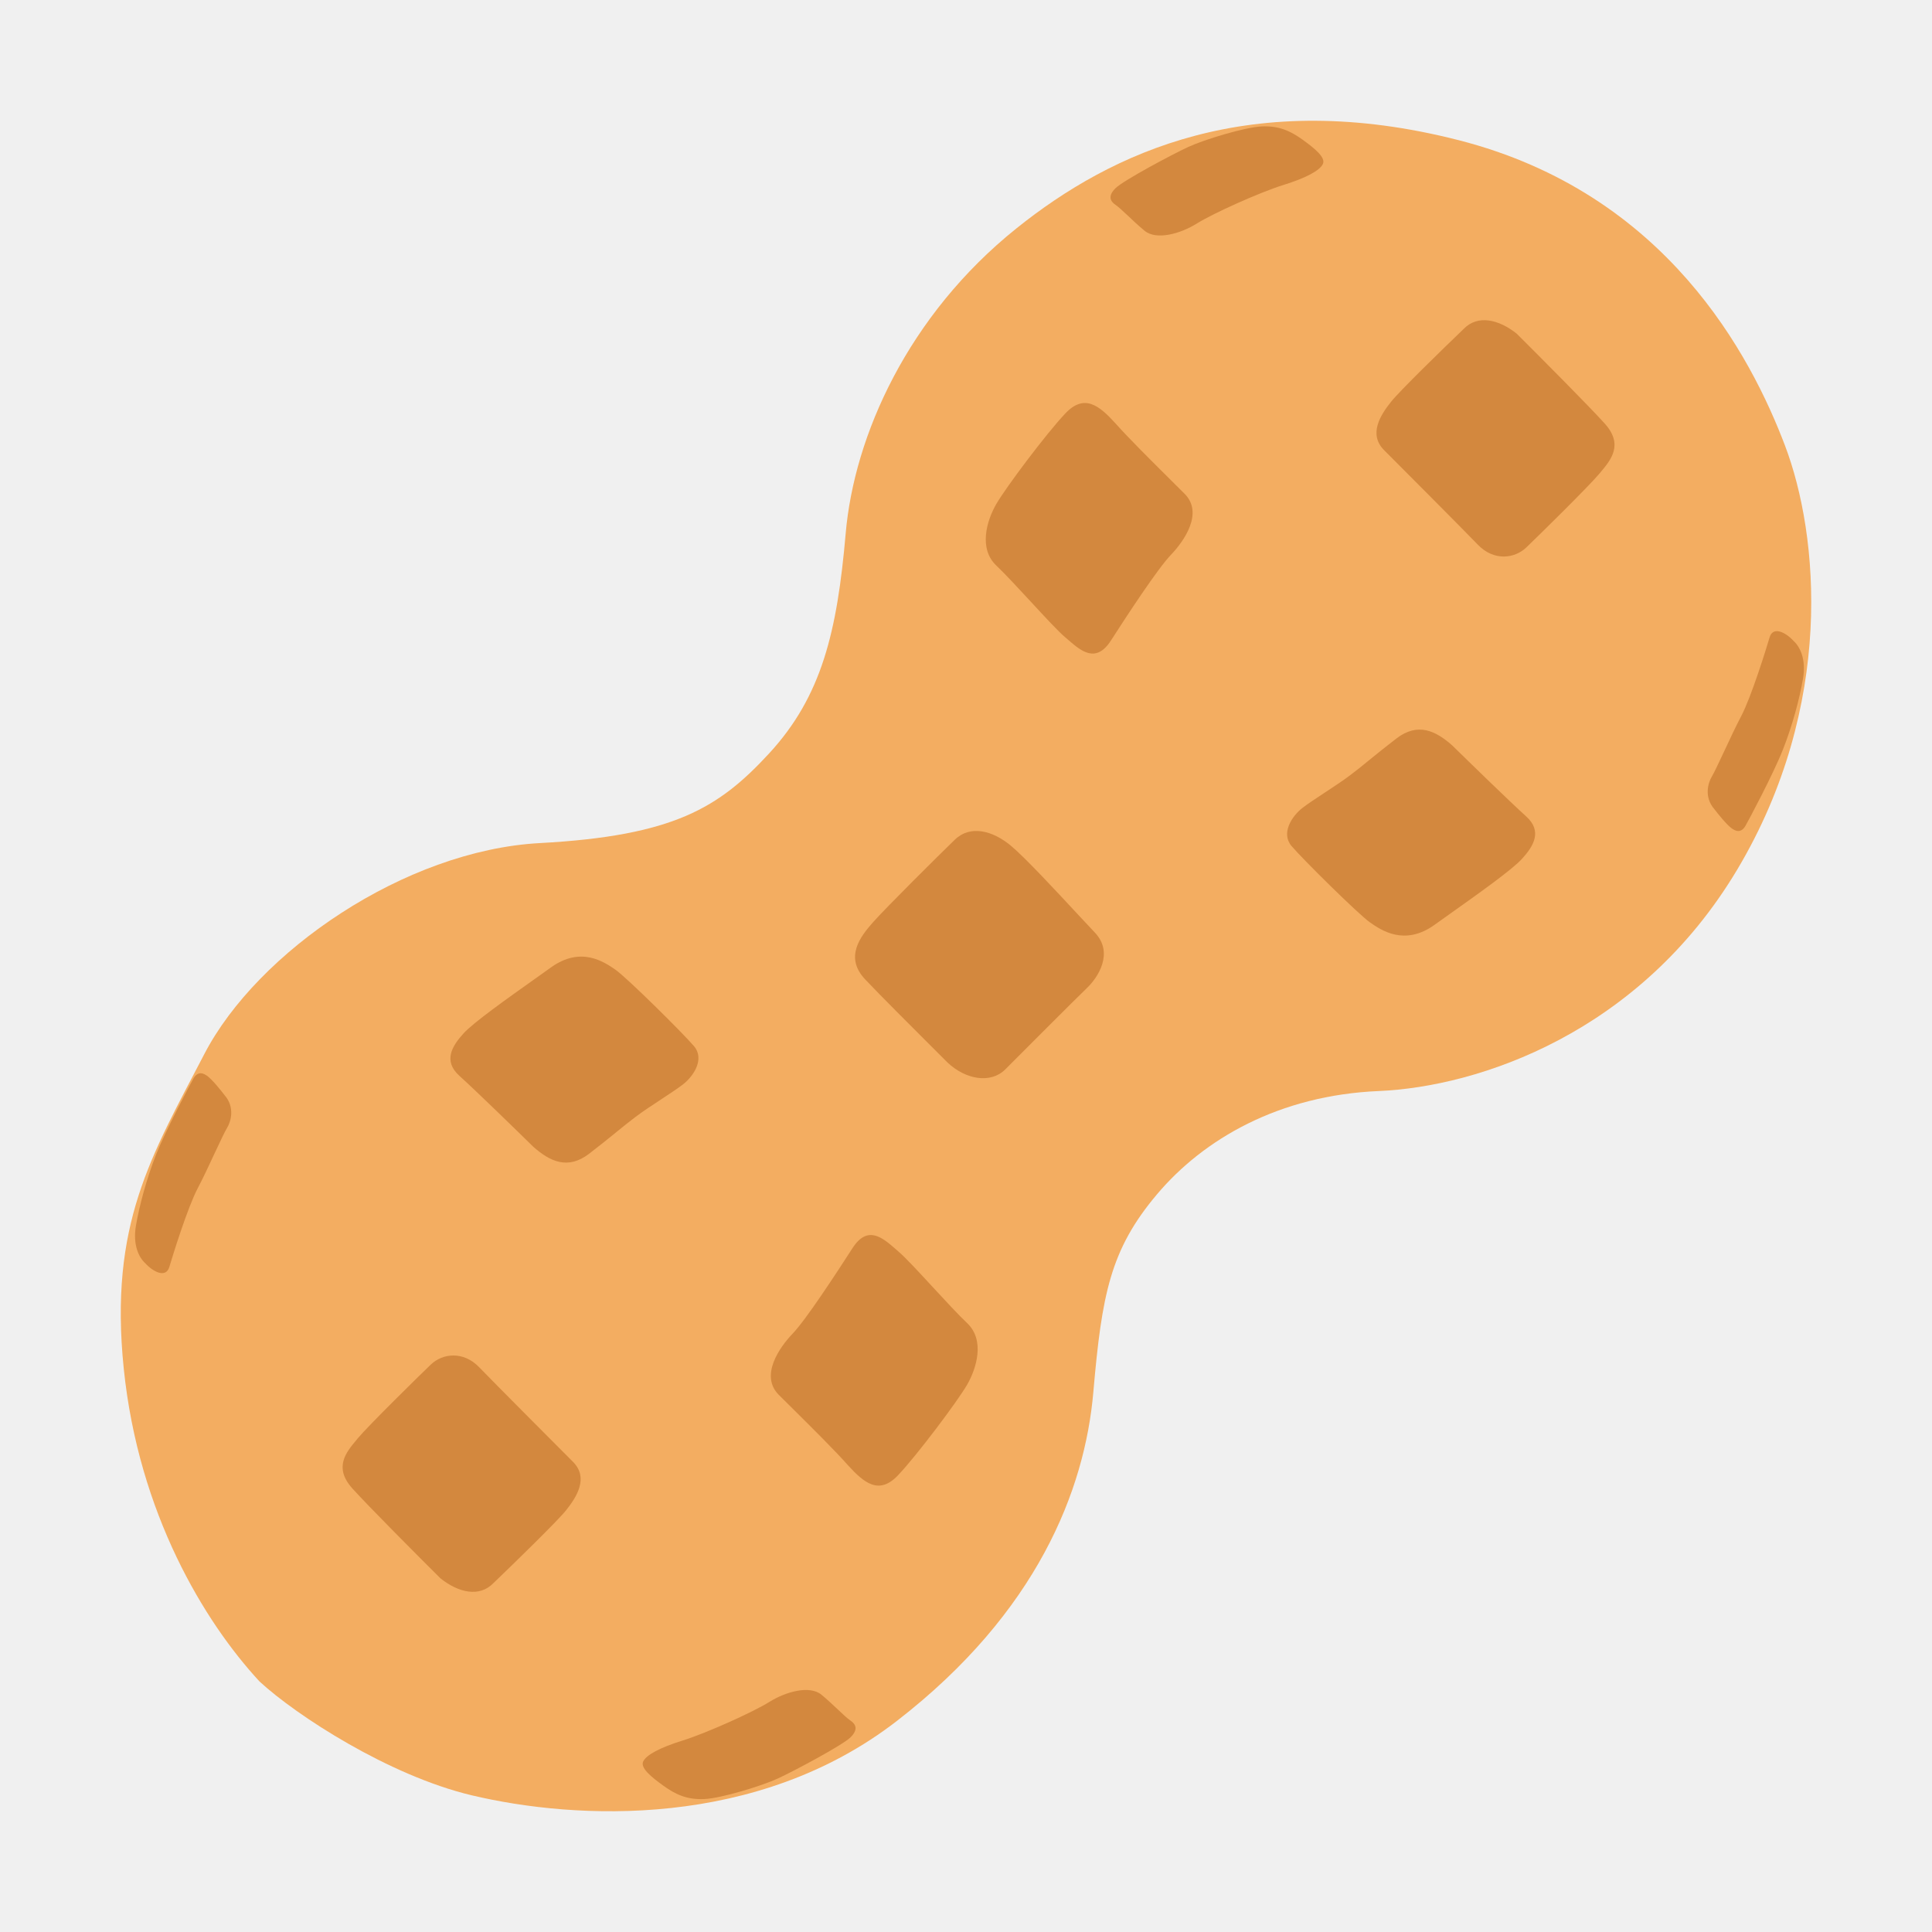
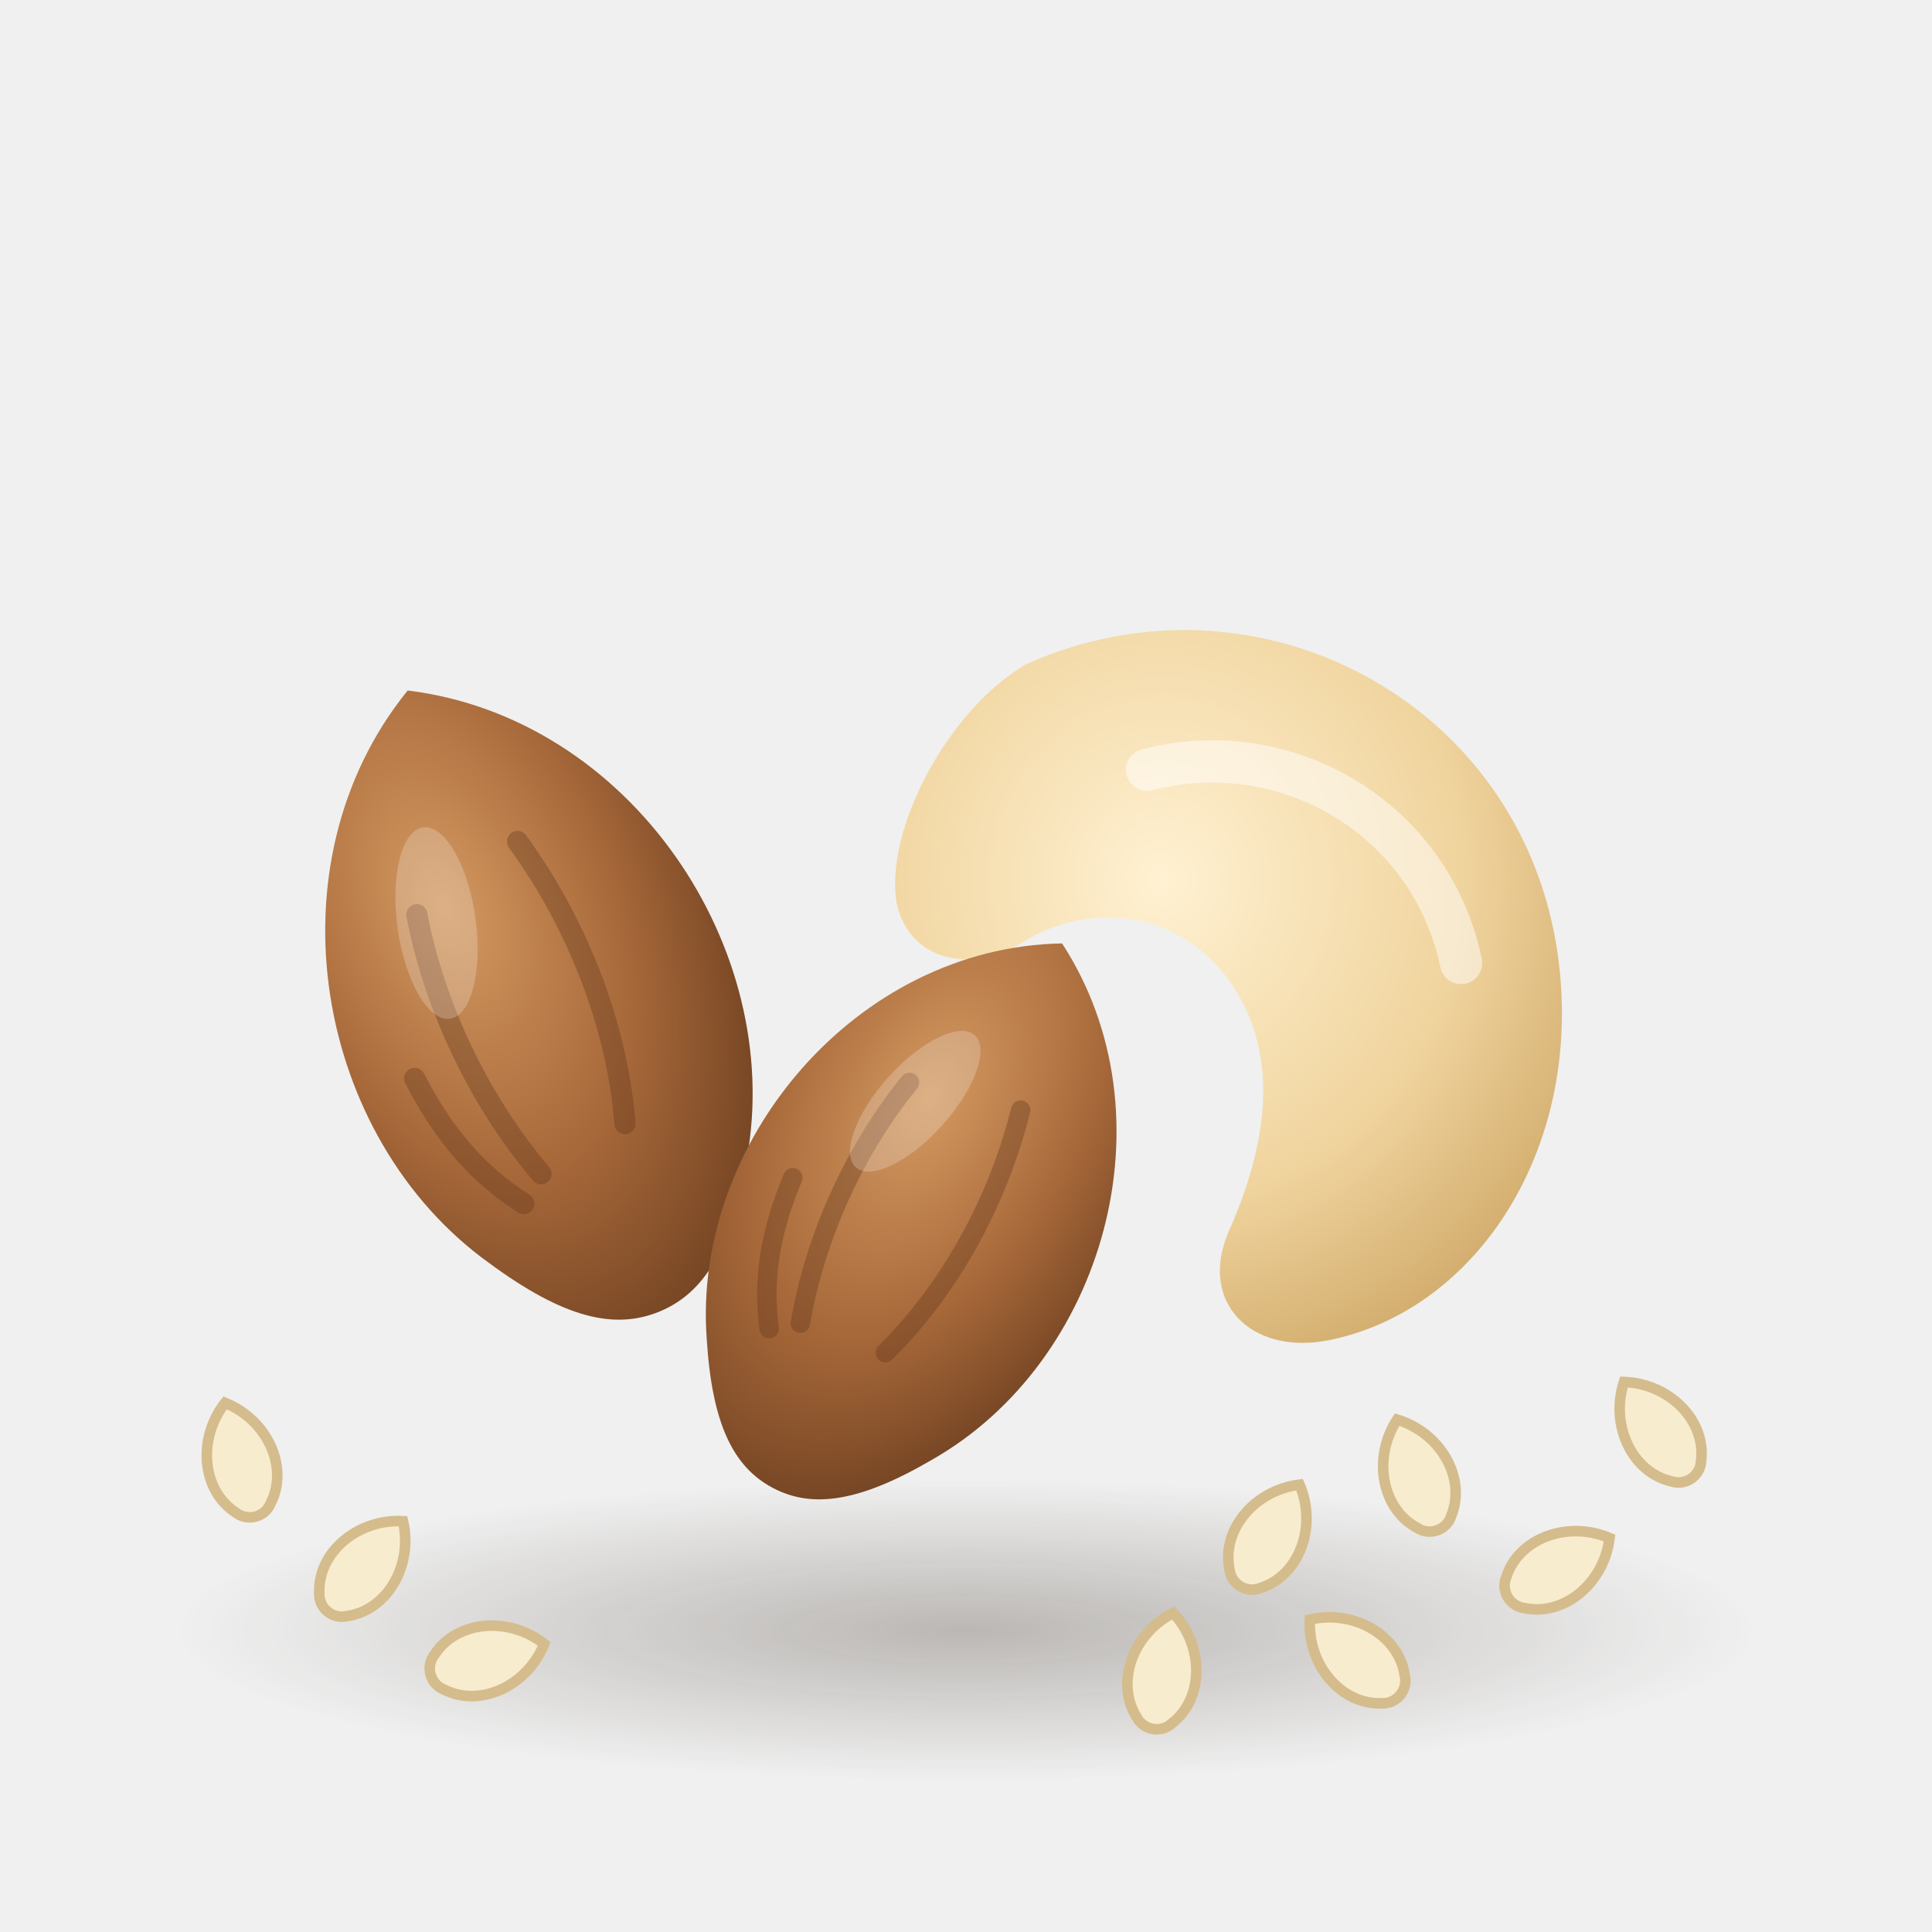
- <svg xmlns="http://www.w3.org/2000/svg" width="32" height="32" viewBox="0 0 32 32" fill="none">
-   <path d="M7.813 29.736C6.442 29.41 4.908 28.414 4.299 27.851C3.385 26.864 2.296 25.067 2.05 22.671C1.804 20.275 2.506 19.148 3.385 17.457C4.264 15.765 6.703 14.085 8.942 13.964C11.166 13.844 11.912 13.375 12.739 12.479C13.613 11.531 13.866 10.459 14.007 8.838C14.147 7.217 15.04 5.222 16.835 3.783C18.416 2.515 20.717 1.441 24.161 2.322C27.605 3.203 29.003 5.9 29.565 7.38C30.127 8.86 30.393 11.685 28.777 14.398C27.16 17.111 24.489 18 22.837 18.071C21.186 18.141 19.936 18.866 19.163 19.782C18.39 20.698 18.25 21.438 18.109 23.059C17.968 24.68 17.178 26.706 14.858 28.502C12.539 30.299 9.539 30.146 7.813 29.736Z" fill="#F3AD61" />
-   <path d="M21.573 2.312C21.777 2.459 21.964 2.611 21.91 2.718C21.857 2.825 21.639 2.945 21.253 3.065C20.866 3.186 20.093 3.533 19.822 3.703C19.55 3.872 19.155 3.983 18.959 3.823C18.863 3.744 18.768 3.655 18.685 3.576C18.599 3.496 18.527 3.427 18.479 3.395C18.386 3.333 18.346 3.244 18.479 3.115C18.613 2.985 19.422 2.553 19.684 2.433C19.946 2.312 20.617 2.107 20.897 2.094C21.177 2.081 21.368 2.165 21.573 2.312Z" fill="#D3883E" />
-   <path d="M25.122 5.527C24.823 5.289 24.475 5.208 24.243 5.448C23.9 5.777 23.18 6.478 23.04 6.655C22.864 6.875 22.662 7.192 22.925 7.456C23.189 7.721 24.217 8.751 24.48 9.024C24.744 9.297 25.086 9.253 25.28 9.068C25.473 8.883 26.316 8.055 26.492 7.844L26.512 7.82C26.684 7.614 26.893 7.364 26.58 7.016C26.32 6.727 25.499 5.903 25.122 5.527Z" fill="#D3883E" />
-   <path d="M29.31 10.557C29.367 10.363 29.582 10.477 29.709 10.618C29.809 10.708 29.92 10.914 29.863 11.244C29.806 11.574 29.688 12.019 29.529 12.42C29.371 12.821 28.958 13.596 28.91 13.679C28.862 13.763 28.791 13.798 28.686 13.723C28.602 13.664 28.455 13.481 28.392 13.398C28.225 13.204 28.286 12.97 28.357 12.856C28.391 12.8 28.466 12.638 28.555 12.45C28.648 12.251 28.754 12.023 28.84 11.861C29.007 11.543 29.253 10.751 29.31 10.557Z" fill="#D3883E" />
-   <path d="M24.054 12.347C23.778 12.102 23.483 11.961 23.13 12.231C22.946 12.372 22.807 12.485 22.684 12.585C22.571 12.678 22.471 12.759 22.36 12.842C22.244 12.93 22.089 13.032 21.941 13.129C21.795 13.225 21.657 13.316 21.571 13.383C21.398 13.518 21.212 13.801 21.392 14.013C21.571 14.225 22.508 15.152 22.694 15.28C22.88 15.409 23.265 15.673 23.759 15.319C23.84 15.261 23.928 15.198 24.02 15.133C24.488 14.801 25.048 14.403 25.209 14.225C25.402 14.013 25.549 13.768 25.28 13.524C25.01 13.28 24.349 12.636 24.054 12.347Z" fill="#D3883E" />
-   <path d="M17.645 6.848C17.961 6.514 18.207 6.716 18.479 7.016C18.695 7.259 19.067 7.628 19.37 7.929C19.462 8.02 19.548 8.105 19.621 8.179C19.938 8.496 19.613 8.962 19.393 9.191C19.173 9.421 18.672 10.187 18.4 10.61C18.152 10.995 17.904 10.78 17.702 10.606C17.683 10.589 17.663 10.572 17.645 10.557C17.533 10.464 17.304 10.216 17.069 9.961C16.858 9.733 16.643 9.501 16.503 9.368C16.204 9.086 16.344 8.619 16.503 8.346C16.661 8.073 17.328 7.183 17.645 6.848Z" fill="#D3883E" />
-   <path d="M8.833 18.994C9.109 19.238 9.404 19.38 9.757 19.11C9.941 18.969 10.079 18.856 10.203 18.756C10.316 18.664 10.416 18.582 10.527 18.499C10.643 18.411 10.798 18.309 10.946 18.212C11.092 18.116 11.23 18.025 11.316 17.958C11.489 17.823 11.675 17.54 11.495 17.328C11.316 17.116 10.379 16.189 10.193 16.061C10.007 15.932 9.622 15.668 9.128 16.022C9.047 16.08 8.959 16.143 8.867 16.208C8.399 16.54 7.839 16.938 7.678 17.116C7.485 17.328 7.338 17.572 7.607 17.817C7.877 18.061 8.538 18.704 8.833 18.994Z" fill="#D3883E" />
-   <path d="M2.805 20.984C2.748 21.178 2.533 21.064 2.406 20.923C2.306 20.833 2.195 20.628 2.252 20.297C2.309 19.967 2.428 19.522 2.586 19.121C2.744 18.721 3.157 17.945 3.205 17.862C3.253 17.778 3.324 17.743 3.429 17.818C3.513 17.878 3.66 18.06 3.723 18.144C3.89 18.337 3.829 18.571 3.759 18.685C3.724 18.741 3.649 18.903 3.56 19.091C3.468 19.29 3.361 19.518 3.275 19.681C3.108 19.998 2.862 20.791 2.805 20.984Z" fill="#D3883E" />
-   <path d="M7.295 26.142C7.593 26.38 7.941 26.461 8.173 26.221C8.516 25.892 9.236 25.191 9.377 25.014C9.552 24.794 9.754 24.477 9.491 24.213C9.227 23.948 8.199 22.918 7.936 22.645C7.672 22.372 7.33 22.416 7.136 22.601C6.943 22.786 6.1 23.614 5.924 23.825L5.905 23.849C5.732 24.055 5.523 24.305 5.836 24.653C6.096 24.942 6.917 25.766 7.295 26.142Z" fill="#D3883E" />
-   <path d="M10.992 29.58C10.787 29.433 10.601 29.281 10.654 29.174C10.707 29.067 10.925 28.947 11.312 28.827C11.698 28.706 12.472 28.359 12.743 28.189C13.014 28.02 13.409 27.909 13.605 28.069C13.701 28.148 13.796 28.238 13.879 28.316C13.965 28.397 14.037 28.465 14.085 28.497C14.178 28.559 14.218 28.648 14.085 28.778C13.952 28.907 13.143 29.339 12.88 29.459C12.618 29.58 11.947 29.785 11.667 29.798C11.387 29.811 11.196 29.727 10.992 29.58Z" fill="#D3883E" />
-   <path d="M14.876 24.433C14.56 24.768 14.314 24.565 14.042 24.266C13.826 24.022 13.454 23.654 13.151 23.353C13.059 23.262 12.973 23.176 12.899 23.103C12.583 22.786 12.908 22.319 13.128 22.09C13.348 21.861 13.848 21.095 14.121 20.672C14.369 20.286 14.617 20.501 14.819 20.675C14.838 20.692 14.857 20.709 14.876 20.725C14.988 20.818 15.217 21.066 15.452 21.321C15.662 21.548 15.877 21.781 16.018 21.914C16.317 22.196 16.176 22.662 16.018 22.936C15.86 23.209 15.193 24.098 14.876 24.433Z" fill="#D3883E" />
-   <path d="M15.693 17.598C16.001 17.888 16.414 17.95 16.651 17.712C16.888 17.474 17.819 16.541 18.004 16.364C18.188 16.188 18.452 15.783 18.136 15.448C18.066 15.375 17.974 15.276 17.87 15.164C17.5 14.765 16.972 14.196 16.739 14.004C16.44 13.757 16.071 13.66 15.816 13.907C15.561 14.153 14.674 15.034 14.463 15.272C14.252 15.51 13.98 15.854 14.332 16.224C14.609 16.516 15.073 16.978 15.433 17.338C15.529 17.433 15.617 17.522 15.693 17.598Z" fill="#D3883E" />
+ <svg xmlns="http://www.w3.org/2000/svg" viewBox="0 0 64 64">
+   <defs>
+     <radialGradient id="almond" cx="38%" cy="32%" r="75%">
+       <stop offset="0" stop-color="#D49A62" />
+       <stop offset=".55" stop-color="#A8693A" />
+       <stop offset="1" stop-color="#704121" />
+     </radialGradient>
+     <radialGradient id="cashew" cx="40%" cy="35%" r="75%">
+       <stop offset="0" stop-color="#FFF1D2" />
+       <stop offset=".6" stop-color="#F0D49E" />
+       <stop offset="1" stop-color="#CFA868" />
+     </radialGradient>
+     <radialGradient id="shadow" cx="50%" cy="50%" r="50%">
+       <stop offset="0" stop-color="#3E3329" stop-opacity=".3" />
+       <stop offset="1" stop-color="#3E3329" stop-opacity="0" />
+     </radialGradient>
+     <g id="alm">
+       <path d="M0-12c6.5 3.6 8.4 12.6 4.6 18.6-1.6 2.6-3 3.6-4.6 3.6s-3-1-4.6-3.6C-8.4 .6-6.5-8.4 0-12Z" fill="url(#almond)" />
+       <g fill="none" stroke="#5E3519" stroke-linecap="round" opacity=".35" stroke-width=".7">
+         <path d="M-2.5-5c-.6 3-.4 6.5.6 9.5" />
+         <path d="M1.5-6c.8 3.2.8 6.8-.2 10" />
+         <path d="M-4.6 0c.2 2.2.8 3.8 1.8 5.2" />
+       </g>
+       <ellipse cx="-2" cy="-4.5" rx="1.3" ry="3.2" fill="#FFFFFF" opacity=".22" transform="rotate(14 -2 -4.5)" />
+     </g>
+     <g id="seed">
+       <path d="M0-2.1c1.2.9 1.5 2.6.6 3.6-.3.4-.9.4-1.2 0-.9-1-.6-2.7.6-3.6Z" fill="#F8ECCF" stroke="#D5BC8C" stroke-width=".35" />
+     </g>
+   </defs>
+   <ellipse cx="32" cy="54" rx="26" ry="5" fill="url(#shadow)" />
+   <path d="M34 22c7.6-3.4 16.4 1.2 17.6 9.6.9 6.3-2.6 11.8-7.6 12.8-2.6.5-4.3-1.3-3.3-3.6 1.2-2.7 1.9-6-.2-8.6-1.8-2.2-4.7-2.2-6.6-1-1.8 1.1-3.8.6-4.2-1.3-.4-2.4 1.7-6.4 4.3-7.9Z" fill="url(#cashew)" />
+   <path d="M38 25.5c4.6-1.2 9.4 1.6 10.4 6.4" stroke="#FFFFFF" stroke-opacity=".5" stroke-width="1.4" stroke-linecap="round" fill="none" />
+   <use href="#alm" transform="translate(18 34) rotate(-22)" />
+   <use href="#alm" transform="translate(30 41) rotate(28) scale(.92)" />
+   <use href="#seed" transform="translate(42 51) rotate(30)" />
+   <use href="#seed" transform="translate(47 49) rotate(-20)" />
+   <use href="#seed" transform="translate(51.5 52) rotate(60)" />
+   <use href="#seed" transform="translate(45 55) rotate(-50)" />
+   <use href="#seed" transform="translate(38.5 55.5) rotate(10)" />
+   <use href="#seed" transform="translate(55 47.5) rotate(-35)" />
+   <use href="#seed" transform="translate(12 52) rotate(40)" />
+   <use href="#seed" transform="translate(8 48.5) rotate(-15)" />
+   <use href="#seed" transform="translate(16 55) rotate(75)" />
</svg>
